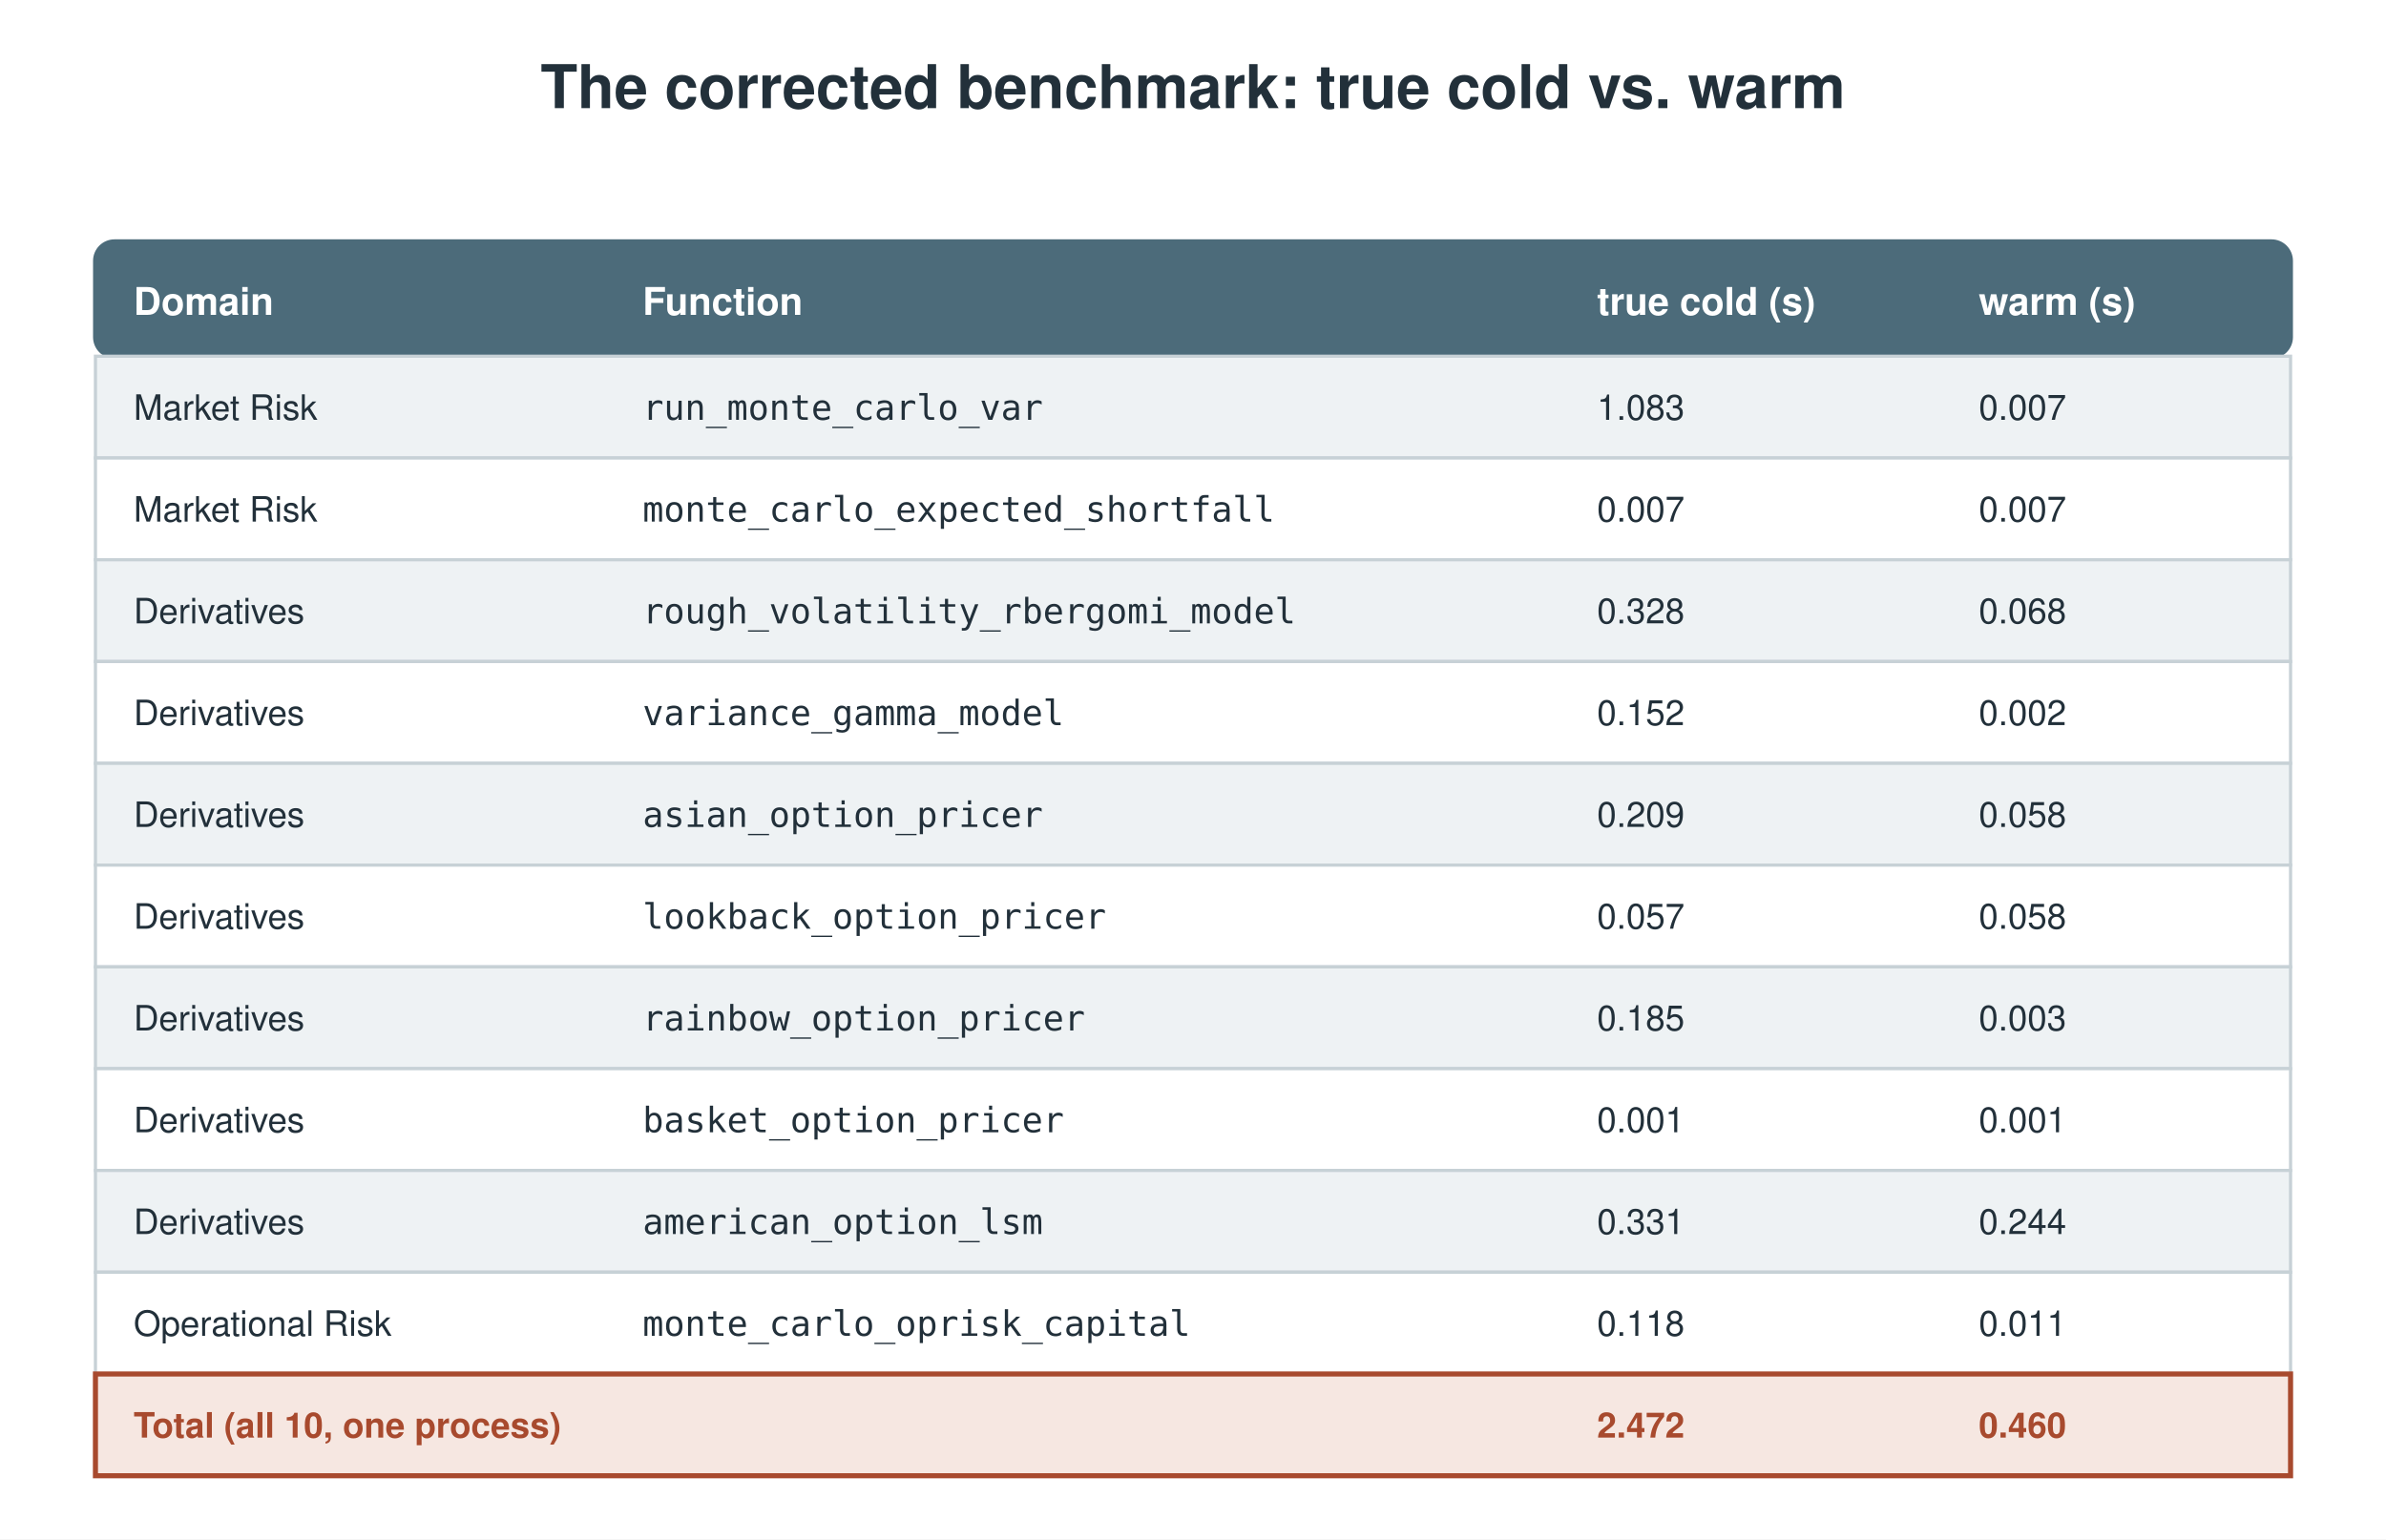
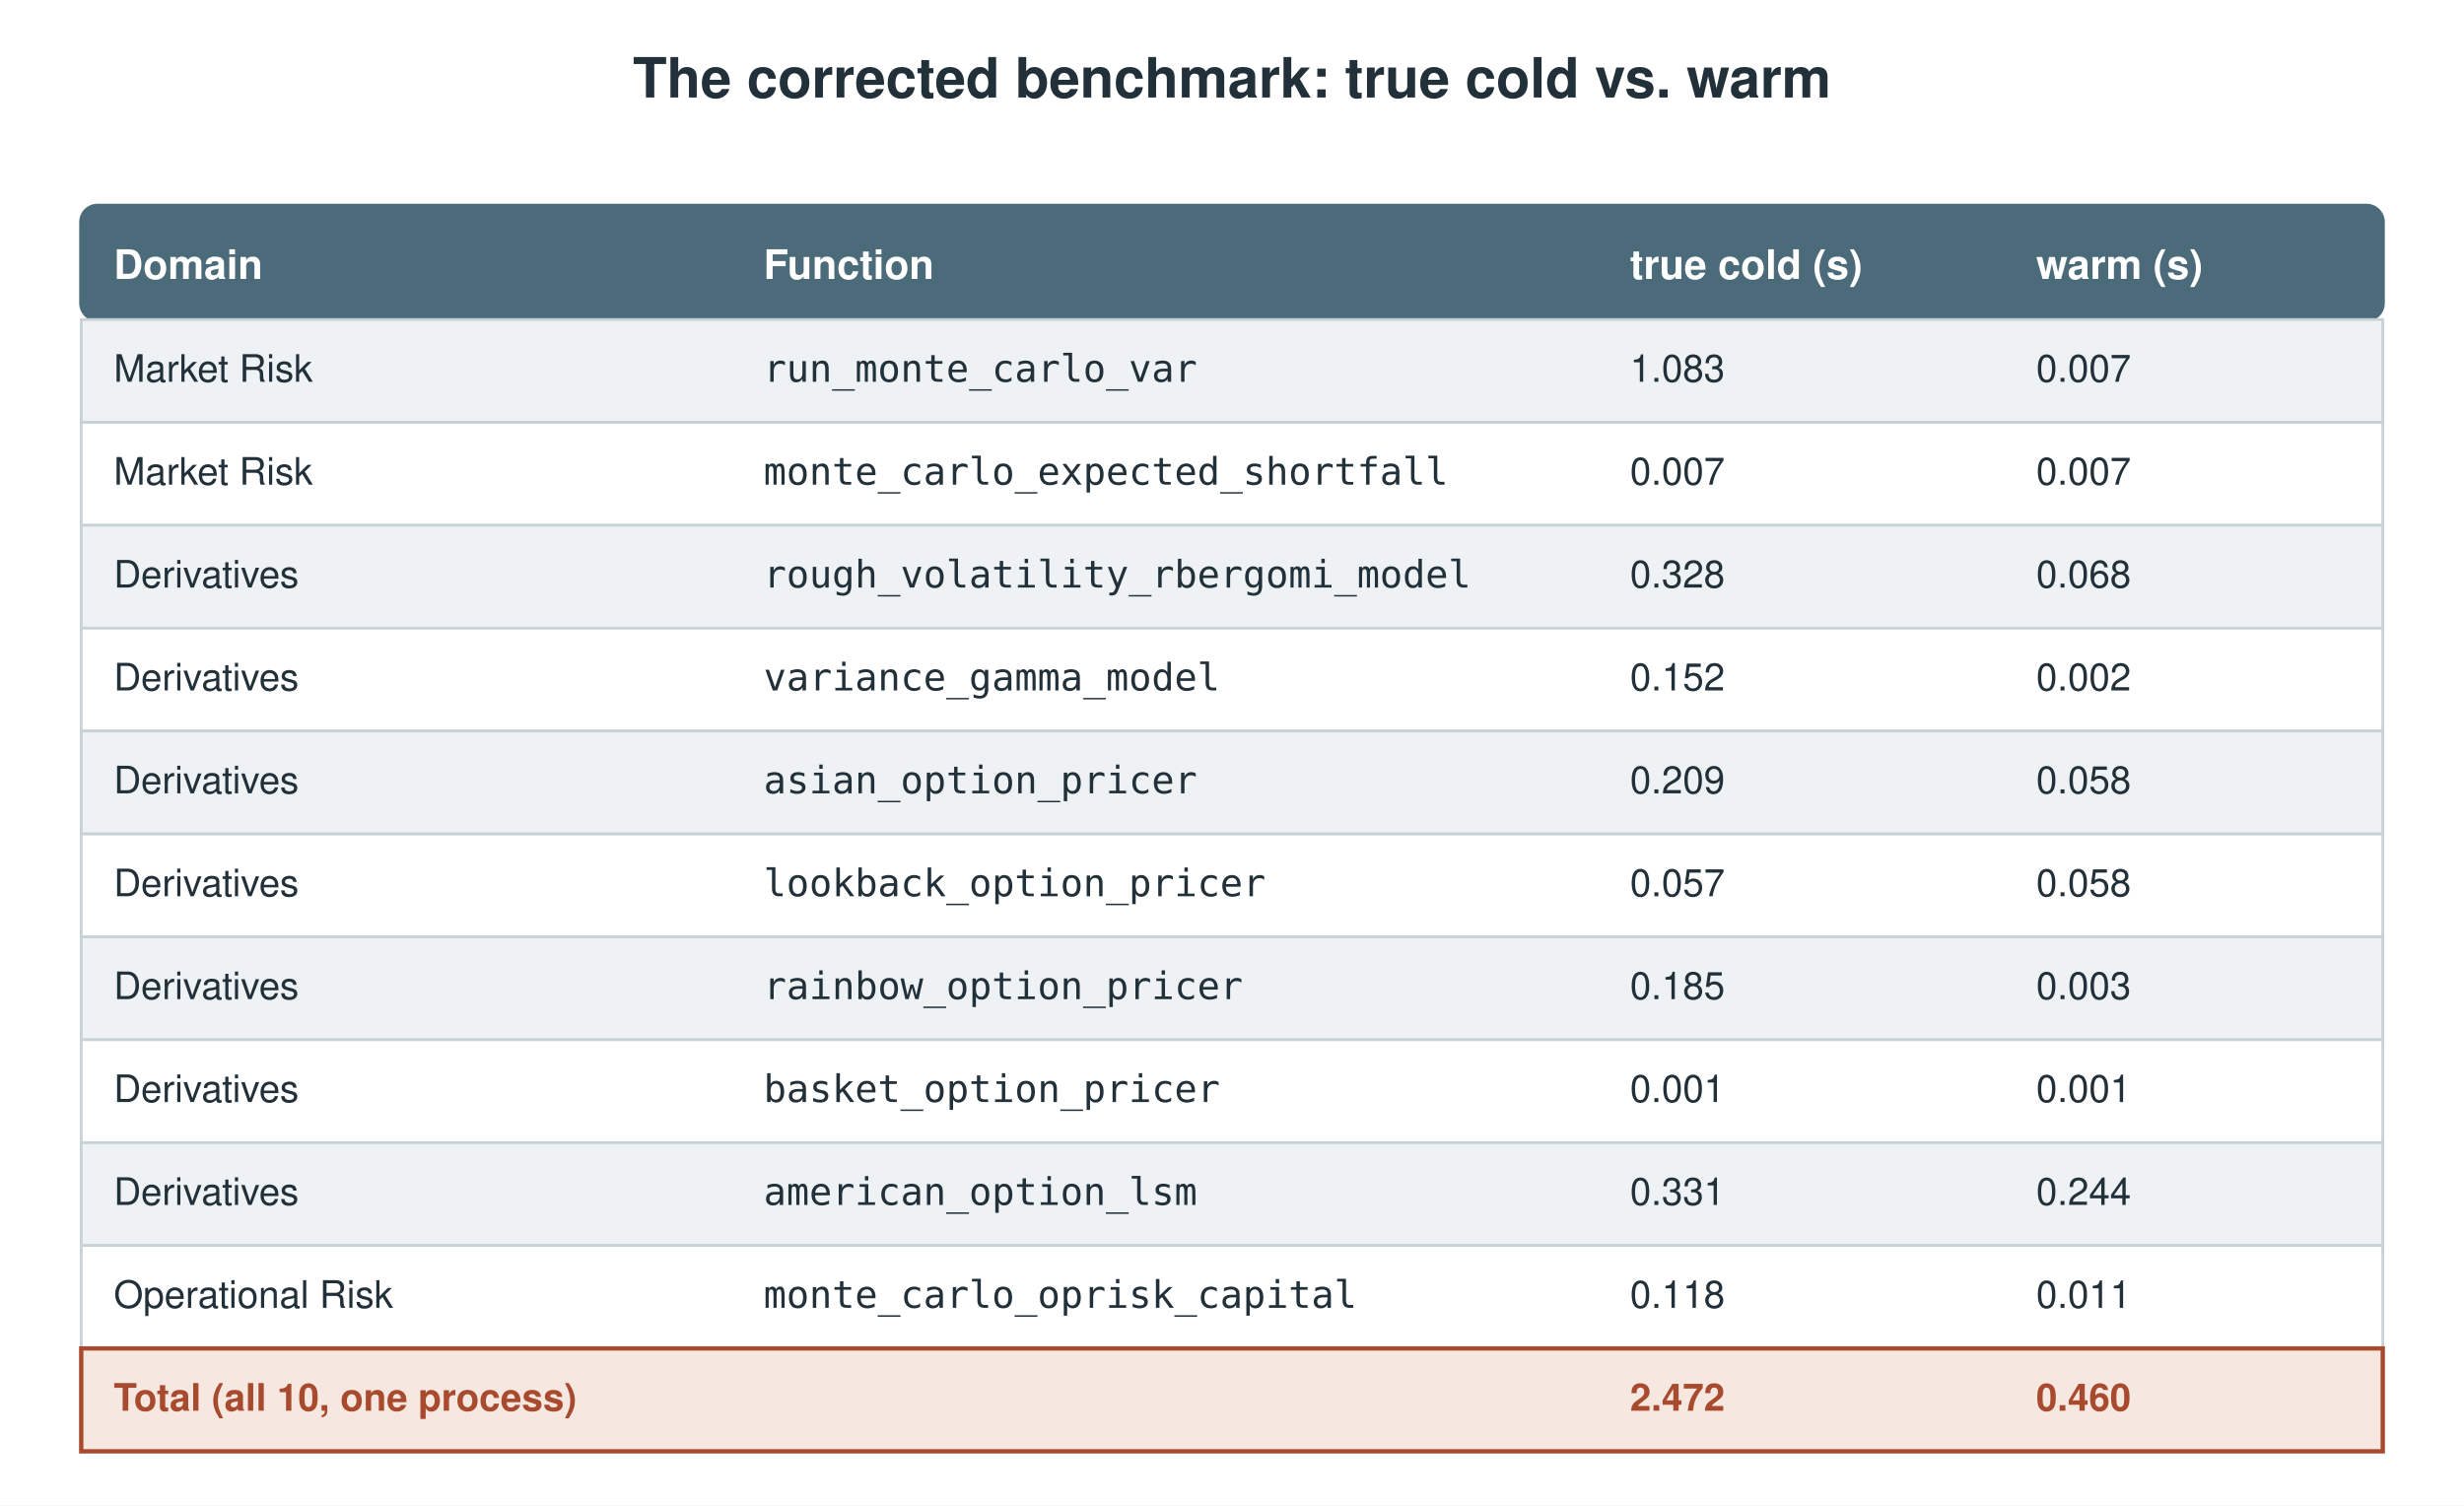
- <svg xmlns="http://www.w3.org/2000/svg" width="750" height="484" viewBox="0 0 750 484">
-   <rect width="750" height="484" fill="#ffffff" />
-   <text x="375.0" y="34" font-family="Helvetica, Arial, sans-serif" font-size="19" font-weight="700" fill="#22303a" text-anchor="middle">The corrected benchmark: true cold vs. warm</text>
-   <rect x="30" y="76" width="690" height="36" rx="6" fill="#4c6b7a" stroke="#4c6b7a" stroke-width="1.5" />
-   <text x="42" y="99" font-family="Helvetica, Arial, sans-serif" font-size="12" font-weight="700" fill="#ffffff" text-anchor="start">Domain</text>
-   <text x="202" y="99" font-family="Helvetica, Arial, sans-serif" font-size="12" font-weight="700" fill="#ffffff" text-anchor="start">Function</text>
-   <text x="502" y="99" font-family="Helvetica, Arial, sans-serif" font-size="12" font-weight="700" fill="#ffffff" text-anchor="start">true cold (s)</text>
-   <text x="622" y="99" font-family="Helvetica, Arial, sans-serif" font-size="12" font-weight="700" fill="#ffffff" text-anchor="start">warm (s)</text>
-   <rect x="30" y="112" width="690" height="32" rx="0" fill="#eef2f4" stroke="#c7d1d6" stroke-width="1" />
-   <text x="42" y="132.0" font-family="Helvetica, Arial, sans-serif" font-size="11" font-weight="normal" fill="#22303a" text-anchor="start">Market Risk</text>
-   <text x="202" y="132.0" font-family="SFMono-Regular, Menlo, Consolas, monospace" font-size="11" font-weight="normal" fill="#22303a" text-anchor="start">run_monte_carlo_var</text>
-   <text x="502" y="132.0" font-family="Helvetica, Arial, sans-serif" font-size="11" font-weight="normal" fill="#22303a" text-anchor="start">1.083</text>
-   <text x="622" y="132.0" font-family="Helvetica, Arial, sans-serif" font-size="11" font-weight="normal" fill="#22303a" text-anchor="start">0.007</text>
-   <rect x="30" y="144" width="690" height="32" rx="0" fill="#ffffff" stroke="#c7d1d6" stroke-width="1" />
-   <text x="42" y="164.0" font-family="Helvetica, Arial, sans-serif" font-size="11" font-weight="normal" fill="#22303a" text-anchor="start">Market Risk</text>
-   <text x="202" y="164.0" font-family="SFMono-Regular, Menlo, Consolas, monospace" font-size="11" font-weight="normal" fill="#22303a" text-anchor="start">monte_carlo_expected_shortfall</text>
-   <text x="502" y="164.0" font-family="Helvetica, Arial, sans-serif" font-size="11" font-weight="normal" fill="#22303a" text-anchor="start">0.007</text>
-   <text x="622" y="164.0" font-family="Helvetica, Arial, sans-serif" font-size="11" font-weight="normal" fill="#22303a" text-anchor="start">0.007</text>
-   <rect x="30" y="176" width="690" height="32" rx="0" fill="#eef2f4" stroke="#c7d1d6" stroke-width="1" />
-   <text x="42" y="196.0" font-family="Helvetica, Arial, sans-serif" font-size="11" font-weight="normal" fill="#22303a" text-anchor="start">Derivatives</text>
-   <text x="202" y="196.0" font-family="SFMono-Regular, Menlo, Consolas, monospace" font-size="11" font-weight="normal" fill="#22303a" text-anchor="start">rough_volatility_rbergomi_model</text>
-   <text x="502" y="196.0" font-family="Helvetica, Arial, sans-serif" font-size="11" font-weight="normal" fill="#22303a" text-anchor="start">0.328</text>
-   <text x="622" y="196.0" font-family="Helvetica, Arial, sans-serif" font-size="11" font-weight="normal" fill="#22303a" text-anchor="start">0.068</text>
-   <rect x="30" y="208" width="690" height="32" rx="0" fill="#ffffff" stroke="#c7d1d6" stroke-width="1" />
-   <text x="42" y="228.0" font-family="Helvetica, Arial, sans-serif" font-size="11" font-weight="normal" fill="#22303a" text-anchor="start">Derivatives</text>
-   <text x="202" y="228.0" font-family="SFMono-Regular, Menlo, Consolas, monospace" font-size="11" font-weight="normal" fill="#22303a" text-anchor="start">variance_gamma_model</text>
-   <text x="502" y="228.0" font-family="Helvetica, Arial, sans-serif" font-size="11" font-weight="normal" fill="#22303a" text-anchor="start">0.152</text>
-   <text x="622" y="228.0" font-family="Helvetica, Arial, sans-serif" font-size="11" font-weight="normal" fill="#22303a" text-anchor="start">0.002</text>
-   <rect x="30" y="240" width="690" height="32" rx="0" fill="#eef2f4" stroke="#c7d1d6" stroke-width="1" />
-   <text x="42" y="260.0" font-family="Helvetica, Arial, sans-serif" font-size="11" font-weight="normal" fill="#22303a" text-anchor="start">Derivatives</text>
-   <text x="202" y="260.0" font-family="SFMono-Regular, Menlo, Consolas, monospace" font-size="11" font-weight="normal" fill="#22303a" text-anchor="start">asian_option_pricer</text>
-   <text x="502" y="260.0" font-family="Helvetica, Arial, sans-serif" font-size="11" font-weight="normal" fill="#22303a" text-anchor="start">0.209</text>
-   <text x="622" y="260.0" font-family="Helvetica, Arial, sans-serif" font-size="11" font-weight="normal" fill="#22303a" text-anchor="start">0.058</text>
-   <rect x="30" y="272" width="690" height="32" rx="0" fill="#ffffff" stroke="#c7d1d6" stroke-width="1" />
-   <text x="42" y="292.0" font-family="Helvetica, Arial, sans-serif" font-size="11" font-weight="normal" fill="#22303a" text-anchor="start">Derivatives</text>
-   <text x="202" y="292.0" font-family="SFMono-Regular, Menlo, Consolas, monospace" font-size="11" font-weight="normal" fill="#22303a" text-anchor="start">lookback_option_pricer</text>
-   <text x="502" y="292.0" font-family="Helvetica, Arial, sans-serif" font-size="11" font-weight="normal" fill="#22303a" text-anchor="start">0.057</text>
-   <text x="622" y="292.0" font-family="Helvetica, Arial, sans-serif" font-size="11" font-weight="normal" fill="#22303a" text-anchor="start">0.058</text>
-   <rect x="30" y="304" width="690" height="32" rx="0" fill="#eef2f4" stroke="#c7d1d6" stroke-width="1" />
-   <text x="42" y="324.0" font-family="Helvetica, Arial, sans-serif" font-size="11" font-weight="normal" fill="#22303a" text-anchor="start">Derivatives</text>
-   <text x="202" y="324.0" font-family="SFMono-Regular, Menlo, Consolas, monospace" font-size="11" font-weight="normal" fill="#22303a" text-anchor="start">rainbow_option_pricer</text>
-   <text x="502" y="324.0" font-family="Helvetica, Arial, sans-serif" font-size="11" font-weight="normal" fill="#22303a" text-anchor="start">0.185</text>
-   <text x="622" y="324.0" font-family="Helvetica, Arial, sans-serif" font-size="11" font-weight="normal" fill="#22303a" text-anchor="start">0.003</text>
-   <rect x="30" y="336" width="690" height="32" rx="0" fill="#ffffff" stroke="#c7d1d6" stroke-width="1" />
-   <text x="42" y="356.0" font-family="Helvetica, Arial, sans-serif" font-size="11" font-weight="normal" fill="#22303a" text-anchor="start">Derivatives</text>
-   <text x="202" y="356.0" font-family="SFMono-Regular, Menlo, Consolas, monospace" font-size="11" font-weight="normal" fill="#22303a" text-anchor="start">basket_option_pricer</text>
-   <text x="502" y="356.0" font-family="Helvetica, Arial, sans-serif" font-size="11" font-weight="normal" fill="#22303a" text-anchor="start">0.001</text>
-   <text x="622" y="356.0" font-family="Helvetica, Arial, sans-serif" font-size="11" font-weight="normal" fill="#22303a" text-anchor="start">0.001</text>
-   <rect x="30" y="368" width="690" height="32" rx="0" fill="#eef2f4" stroke="#c7d1d6" stroke-width="1" />
-   <text x="42" y="388.0" font-family="Helvetica, Arial, sans-serif" font-size="11" font-weight="normal" fill="#22303a" text-anchor="start">Derivatives</text>
-   <text x="202" y="388.0" font-family="SFMono-Regular, Menlo, Consolas, monospace" font-size="11" font-weight="normal" fill="#22303a" text-anchor="start">american_option_lsm</text>
-   <text x="502" y="388.0" font-family="Helvetica, Arial, sans-serif" font-size="11" font-weight="normal" fill="#22303a" text-anchor="start">0.331</text>
-   <text x="622" y="388.0" font-family="Helvetica, Arial, sans-serif" font-size="11" font-weight="normal" fill="#22303a" text-anchor="start">0.244</text>
-   <rect x="30" y="400" width="690" height="32" rx="0" fill="#ffffff" stroke="#c7d1d6" stroke-width="1" />
-   <text x="42" y="420.0" font-family="Helvetica, Arial, sans-serif" font-size="11" font-weight="normal" fill="#22303a" text-anchor="start">Operational Risk</text>
-   <text x="202" y="420.0" font-family="SFMono-Regular, Menlo, Consolas, monospace" font-size="11" font-weight="normal" fill="#22303a" text-anchor="start">monte_carlo_oprisk_capital</text>
-   <text x="502" y="420.0" font-family="Helvetica, Arial, sans-serif" font-size="11" font-weight="normal" fill="#22303a" text-anchor="start">0.118</text>
-   <text x="622" y="420.0" font-family="Helvetica, Arial, sans-serif" font-size="11" font-weight="normal" fill="#22303a" text-anchor="start">0.011</text>
-   <rect x="30" y="432" width="690" height="32" rx="0" fill="#f6e7e1" stroke="#a84a2e" stroke-width="1.6" />
-   <text x="42" y="452.0" font-family="Helvetica, Arial, sans-serif" font-size="11" font-weight="700" fill="#a84a2e" text-anchor="start">Total (all 10, one process)</text>
-   <text x="202" y="452.0" font-family="SFMono-Regular, Menlo, Consolas, monospace" font-size="11" font-weight="700" fill="#a84a2e" text-anchor="start" />
-   <text x="502" y="452.0" font-family="Helvetica, Arial, sans-serif" font-size="11" font-weight="700" fill="#a84a2e" text-anchor="start">2.472</text>
-   <text x="622" y="452.0" font-family="Helvetica, Arial, sans-serif" font-size="11" font-weight="700" fill="#a84a2e" text-anchor="start">0.460</text>
+ <svg xmlns="http://www.w3.org/2000/svg" width="910" height="556" viewBox="0 0 910 556">
+   <rect width="910" height="556" fill="#ffffff" />
+   <text x="455.0" y="36" font-family="Helvetica, Arial, sans-serif" font-size="20.5" font-weight="700" fill="#22303a" text-anchor="middle">The corrected benchmark: true cold vs. warm</text>
+   <rect x="30" y="76" width="850" height="42" rx="6" fill="#4c6b7a" stroke="#4c6b7a" stroke-width="1.5" />
+   <text x="42" y="103" font-family="Helvetica, Arial, sans-serif" font-size="15" font-weight="700" fill="#ffffff" text-anchor="start">Domain</text>
+   <text x="282" y="103" font-family="Helvetica, Arial, sans-serif" font-size="15" font-weight="700" fill="#ffffff" text-anchor="start">Function</text>
+   <text x="602" y="103" font-family="Helvetica, Arial, sans-serif" font-size="15" font-weight="700" fill="#ffffff" text-anchor="start">true cold (s)</text>
+   <text x="752" y="103" font-family="Helvetica, Arial, sans-serif" font-size="15" font-weight="700" fill="#ffffff" text-anchor="start">warm (s)</text>
+   <rect x="30" y="118" width="850" height="38" rx="0" fill="#eef2f4" stroke="#c7d1d6" stroke-width="1" />
+   <text x="42" y="141.0" font-family="Helvetica, Arial, sans-serif" font-size="14" font-weight="normal" fill="#22303a" text-anchor="start">Market Risk</text>
+   <text x="282" y="141.0" font-family="SFMono-Regular, Menlo, Consolas, monospace" font-size="14" font-weight="normal" fill="#22303a" text-anchor="start">run_monte_carlo_var</text>
+   <text x="602" y="141.0" font-family="Helvetica, Arial, sans-serif" font-size="14" font-weight="normal" fill="#22303a" text-anchor="start">1.083</text>
+   <text x="752" y="141.0" font-family="Helvetica, Arial, sans-serif" font-size="14" font-weight="normal" fill="#22303a" text-anchor="start">0.007</text>
+   <rect x="30" y="156" width="850" height="38" rx="0" fill="#ffffff" stroke="#c7d1d6" stroke-width="1" />
+   <text x="42" y="179.0" font-family="Helvetica, Arial, sans-serif" font-size="14" font-weight="normal" fill="#22303a" text-anchor="start">Market Risk</text>
+   <text x="282" y="179.0" font-family="SFMono-Regular, Menlo, Consolas, monospace" font-size="14" font-weight="normal" fill="#22303a" text-anchor="start">monte_carlo_expected_shortfall</text>
+   <text x="602" y="179.0" font-family="Helvetica, Arial, sans-serif" font-size="14" font-weight="normal" fill="#22303a" text-anchor="start">0.007</text>
+   <text x="752" y="179.0" font-family="Helvetica, Arial, sans-serif" font-size="14" font-weight="normal" fill="#22303a" text-anchor="start">0.007</text>
+   <rect x="30" y="194" width="850" height="38" rx="0" fill="#eef2f4" stroke="#c7d1d6" stroke-width="1" />
+   <text x="42" y="217.0" font-family="Helvetica, Arial, sans-serif" font-size="14" font-weight="normal" fill="#22303a" text-anchor="start">Derivatives</text>
+   <text x="282" y="217.0" font-family="SFMono-Regular, Menlo, Consolas, monospace" font-size="14" font-weight="normal" fill="#22303a" text-anchor="start">rough_volatility_rbergomi_model</text>
+   <text x="602" y="217.0" font-family="Helvetica, Arial, sans-serif" font-size="14" font-weight="normal" fill="#22303a" text-anchor="start">0.328</text>
+   <text x="752" y="217.0" font-family="Helvetica, Arial, sans-serif" font-size="14" font-weight="normal" fill="#22303a" text-anchor="start">0.068</text>
+   <rect x="30" y="232" width="850" height="38" rx="0" fill="#ffffff" stroke="#c7d1d6" stroke-width="1" />
+   <text x="42" y="255.0" font-family="Helvetica, Arial, sans-serif" font-size="14" font-weight="normal" fill="#22303a" text-anchor="start">Derivatives</text>
+   <text x="282" y="255.0" font-family="SFMono-Regular, Menlo, Consolas, monospace" font-size="14" font-weight="normal" fill="#22303a" text-anchor="start">variance_gamma_model</text>
+   <text x="602" y="255.0" font-family="Helvetica, Arial, sans-serif" font-size="14" font-weight="normal" fill="#22303a" text-anchor="start">0.152</text>
+   <text x="752" y="255.0" font-family="Helvetica, Arial, sans-serif" font-size="14" font-weight="normal" fill="#22303a" text-anchor="start">0.002</text>
+   <rect x="30" y="270" width="850" height="38" rx="0" fill="#eef2f4" stroke="#c7d1d6" stroke-width="1" />
+   <text x="42" y="293.0" font-family="Helvetica, Arial, sans-serif" font-size="14" font-weight="normal" fill="#22303a" text-anchor="start">Derivatives</text>
+   <text x="282" y="293.0" font-family="SFMono-Regular, Menlo, Consolas, monospace" font-size="14" font-weight="normal" fill="#22303a" text-anchor="start">asian_option_pricer</text>
+   <text x="602" y="293.0" font-family="Helvetica, Arial, sans-serif" font-size="14" font-weight="normal" fill="#22303a" text-anchor="start">0.209</text>
+   <text x="752" y="293.0" font-family="Helvetica, Arial, sans-serif" font-size="14" font-weight="normal" fill="#22303a" text-anchor="start">0.058</text>
+   <rect x="30" y="308" width="850" height="38" rx="0" fill="#ffffff" stroke="#c7d1d6" stroke-width="1" />
+   <text x="42" y="331.0" font-family="Helvetica, Arial, sans-serif" font-size="14" font-weight="normal" fill="#22303a" text-anchor="start">Derivatives</text>
+   <text x="282" y="331.0" font-family="SFMono-Regular, Menlo, Consolas, monospace" font-size="14" font-weight="normal" fill="#22303a" text-anchor="start">lookback_option_pricer</text>
+   <text x="602" y="331.0" font-family="Helvetica, Arial, sans-serif" font-size="14" font-weight="normal" fill="#22303a" text-anchor="start">0.057</text>
+   <text x="752" y="331.0" font-family="Helvetica, Arial, sans-serif" font-size="14" font-weight="normal" fill="#22303a" text-anchor="start">0.058</text>
+   <rect x="30" y="346" width="850" height="38" rx="0" fill="#eef2f4" stroke="#c7d1d6" stroke-width="1" />
+   <text x="42" y="369.0" font-family="Helvetica, Arial, sans-serif" font-size="14" font-weight="normal" fill="#22303a" text-anchor="start">Derivatives</text>
+   <text x="282" y="369.0" font-family="SFMono-Regular, Menlo, Consolas, monospace" font-size="14" font-weight="normal" fill="#22303a" text-anchor="start">rainbow_option_pricer</text>
+   <text x="602" y="369.0" font-family="Helvetica, Arial, sans-serif" font-size="14" font-weight="normal" fill="#22303a" text-anchor="start">0.185</text>
+   <text x="752" y="369.0" font-family="Helvetica, Arial, sans-serif" font-size="14" font-weight="normal" fill="#22303a" text-anchor="start">0.003</text>
+   <rect x="30" y="384" width="850" height="38" rx="0" fill="#ffffff" stroke="#c7d1d6" stroke-width="1" />
+   <text x="42" y="407.0" font-family="Helvetica, Arial, sans-serif" font-size="14" font-weight="normal" fill="#22303a" text-anchor="start">Derivatives</text>
+   <text x="282" y="407.0" font-family="SFMono-Regular, Menlo, Consolas, monospace" font-size="14" font-weight="normal" fill="#22303a" text-anchor="start">basket_option_pricer</text>
+   <text x="602" y="407.0" font-family="Helvetica, Arial, sans-serif" font-size="14" font-weight="normal" fill="#22303a" text-anchor="start">0.001</text>
+   <text x="752" y="407.0" font-family="Helvetica, Arial, sans-serif" font-size="14" font-weight="normal" fill="#22303a" text-anchor="start">0.001</text>
+   <rect x="30" y="422" width="850" height="38" rx="0" fill="#eef2f4" stroke="#c7d1d6" stroke-width="1" />
+   <text x="42" y="445.0" font-family="Helvetica, Arial, sans-serif" font-size="14" font-weight="normal" fill="#22303a" text-anchor="start">Derivatives</text>
+   <text x="282" y="445.0" font-family="SFMono-Regular, Menlo, Consolas, monospace" font-size="14" font-weight="normal" fill="#22303a" text-anchor="start">american_option_lsm</text>
+   <text x="602" y="445.0" font-family="Helvetica, Arial, sans-serif" font-size="14" font-weight="normal" fill="#22303a" text-anchor="start">0.331</text>
+   <text x="752" y="445.0" font-family="Helvetica, Arial, sans-serif" font-size="14" font-weight="normal" fill="#22303a" text-anchor="start">0.244</text>
+   <rect x="30" y="460" width="850" height="38" rx="0" fill="#ffffff" stroke="#c7d1d6" stroke-width="1" />
+   <text x="42" y="483.0" font-family="Helvetica, Arial, sans-serif" font-size="14" font-weight="normal" fill="#22303a" text-anchor="start">Operational Risk</text>
+   <text x="282" y="483.0" font-family="SFMono-Regular, Menlo, Consolas, monospace" font-size="14" font-weight="normal" fill="#22303a" text-anchor="start">monte_carlo_oprisk_capital</text>
+   <text x="602" y="483.0" font-family="Helvetica, Arial, sans-serif" font-size="14" font-weight="normal" fill="#22303a" text-anchor="start">0.118</text>
+   <text x="752" y="483.0" font-family="Helvetica, Arial, sans-serif" font-size="14" font-weight="normal" fill="#22303a" text-anchor="start">0.011</text>
+   <rect x="30" y="498" width="850" height="38" rx="0" fill="#f6e7e1" stroke="#a84a2e" stroke-width="1.6" />
+   <text x="42" y="521.0" font-family="Helvetica, Arial, sans-serif" font-size="14" font-weight="700" fill="#a84a2e" text-anchor="start">Total (all 10, one process)</text>
+   <text x="282" y="521.0" font-family="SFMono-Regular, Menlo, Consolas, monospace" font-size="14" font-weight="700" fill="#a84a2e" text-anchor="start" />
+   <text x="602" y="521.0" font-family="Helvetica, Arial, sans-serif" font-size="14" font-weight="700" fill="#a84a2e" text-anchor="start">2.472</text>
+   <text x="752" y="521.0" font-family="Helvetica, Arial, sans-serif" font-size="14" font-weight="700" fill="#a84a2e" text-anchor="start">0.460</text>
</svg>
